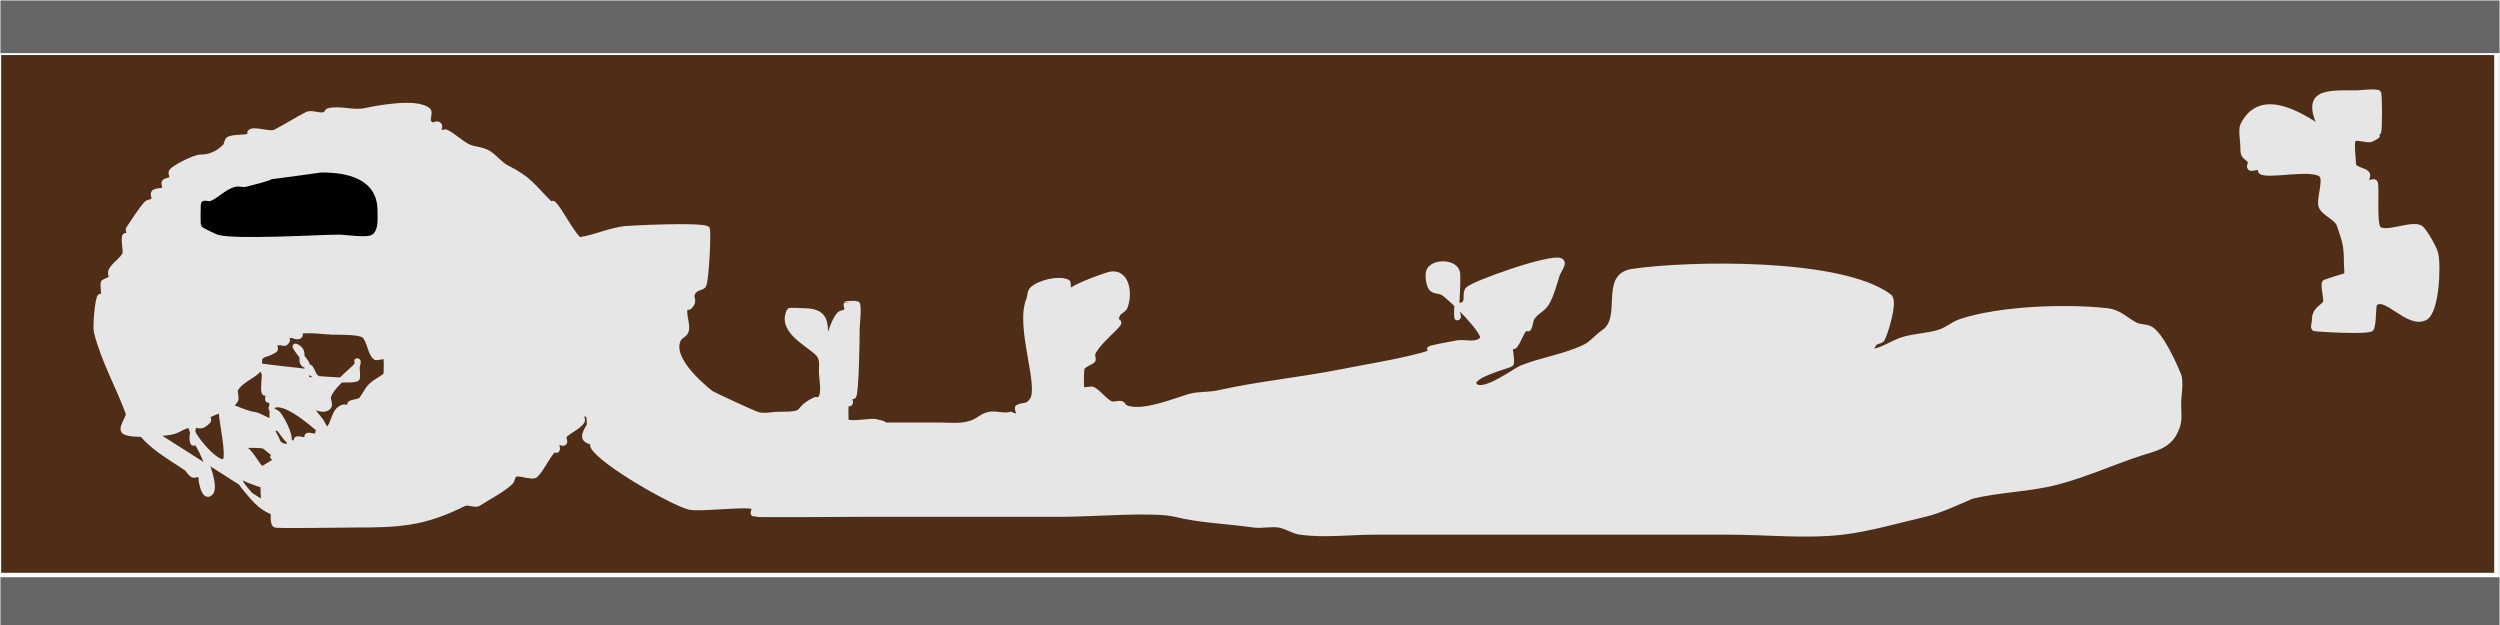
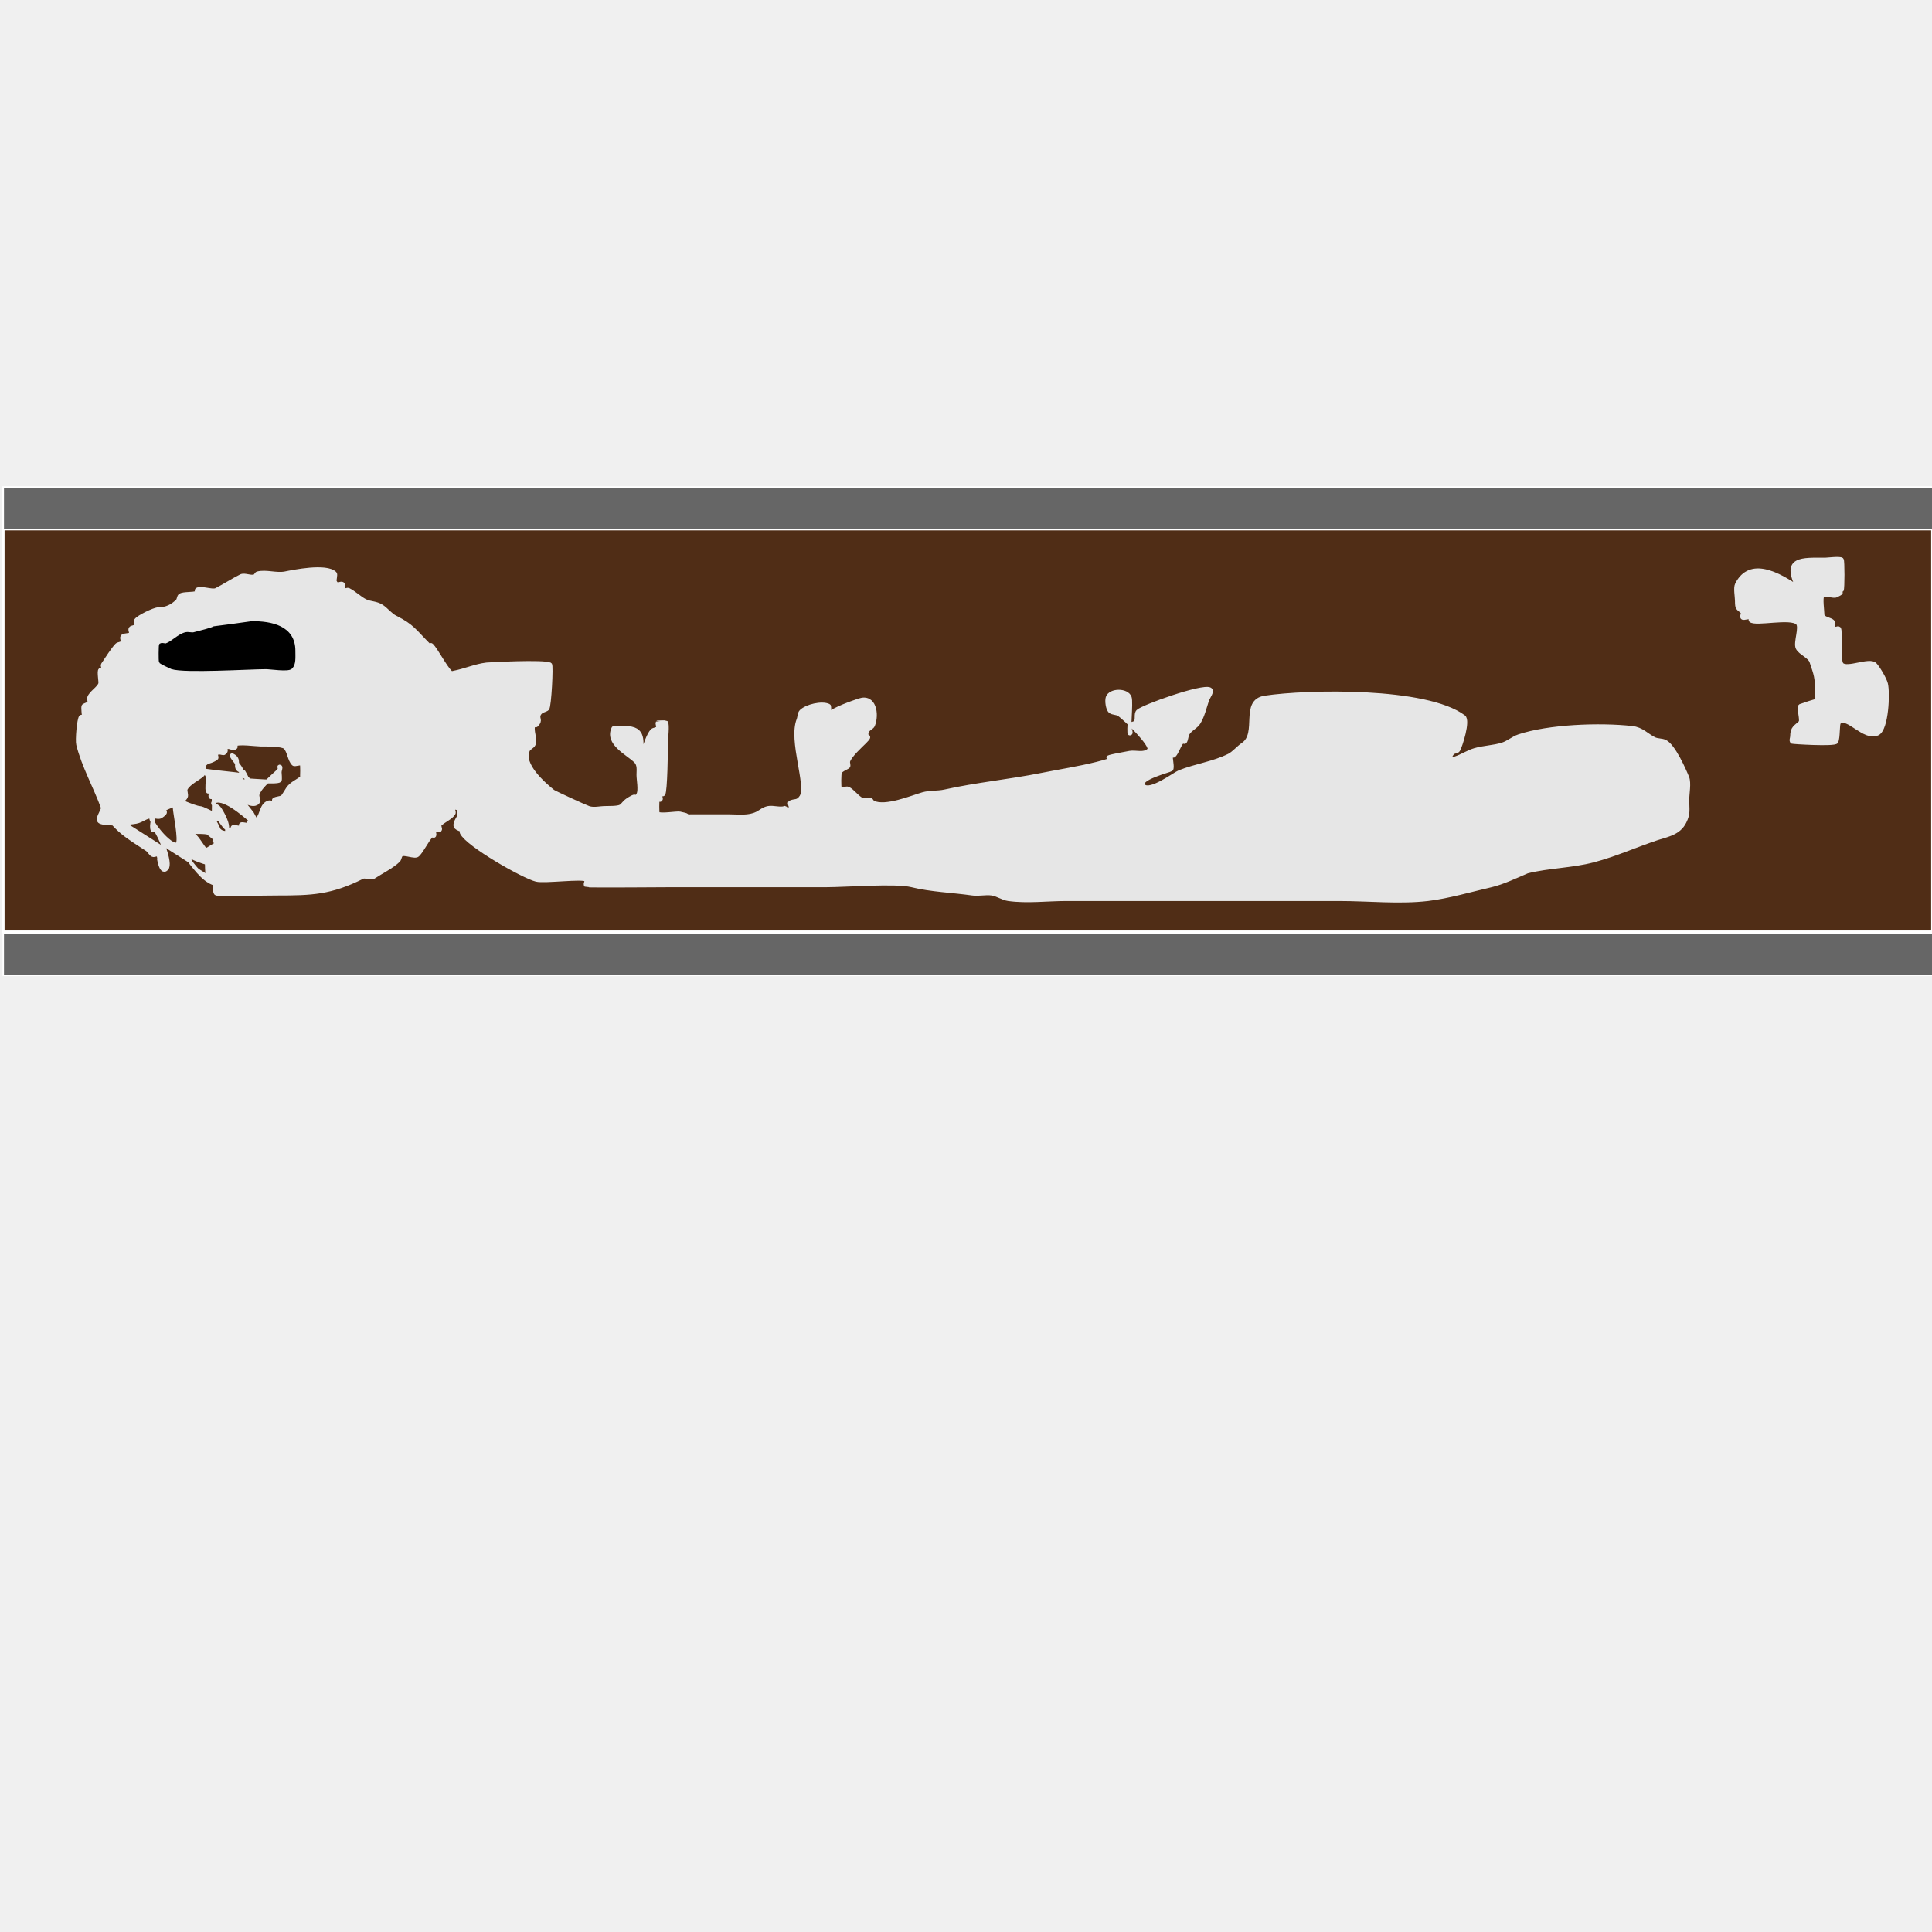
- <svg xmlns="http://www.w3.org/2000/svg" width="500" height="125" viewBox="0 0 132.292 33.073" version="1.1" id="svg56">
+ <svg xmlns="http://www.w3.org/2000/svg" width="500" height="500" viewBox="0 0 132.292 132.292" version="1.1" id="svg56">
  <defs id="defs50" />
  <g id="layer1">
-     <rect style="fill:#502d16;stroke:#ffffff;stroke-width:0.168" id="rect62" width="132.09" height="30.415" x="-0.021" y="-0.021" />
-     <rect style="fill:#666666;stroke:#ffffff;stroke-width:0.101" id="rect64" width="132.346" height="2.889" x="-0.027" y="-0.027" />
-     <rect style="fill:#666666;stroke:#ffffff;stroke-width:0.101" id="rect64-4" width="132.346" height="2.889" x="-0.027" y="30.495" />
-     <path style="fill:#e6e6e6;stroke:#e6e6e6;stroke-width:0.265px;stroke-linecap:butt;stroke-linejoin:miter;stroke-opacity:1" d="M 6.804,21.923 C 6.275,20.461 5.478,19.078 5.103,17.576 c -0.074,-0.295 0.047,-1.748 0.189,-1.89 0.045,-0.045 0.161,0.056 0.189,0 0.035,-0.069 -0.08,-0.676 0,-0.756 0.041,-0.041 0.36,-0.152 0.378,-0.189 0.056,-0.113 -0.04,-0.258 0,-0.378 0.112,-0.336 0.65,-0.628 0.756,-0.945 0.041,-0.123 -0.106,-0.839 0,-0.945 0.045,-0.045 0.144,0.045 0.189,0 0.089,-0.089 -0.07,-0.273 0,-0.378 0.224,-0.336 0.711,-1.089 0.945,-1.323 0.1,-0.1 0.3,-0.072 0.378,-0.189 0.07,-0.105 -0.056,-0.265 0,-0.378 0.073,-0.145 0.462,-0.084 0.567,-0.189 0.089,-0.089 -0.07,-0.273 0,-0.378 0.078,-0.117 0.3,-0.072 0.378,-0.189 0.07,-0.105 -0.07,-0.273 0,-0.378 C 9.22,8.849 10.315,8.315 10.583,8.315 c 0.545,0 0.961,-0.205 1.323,-0.567 0.1,-0.1 0.072,-0.3 0.189,-0.378 0.225,-0.15 0.886,-0.065 1.134,-0.189 0.056,-0.028 -0.045,-0.144 0,-0.189 0.212,-0.212 1.044,0.139 1.323,0 0.55,-0.275 1.131,-0.66 1.701,-0.945 0.252,-0.126 0.693,0.126 0.945,0 0.08,-0.04 0.103,-0.167 0.189,-0.189 0.595,-0.149 1.288,0.12 1.89,0 0.525,-0.105 2.818,-0.584 3.402,0 0.087,0.087 -0.057,0.453 0,0.567 0.199,0.397 0.374,-0.004 0.567,0.189 0.089,0.089 -0.089,0.289 0,0.378 0.089,0.089 0.265,-0.056 0.378,0 0.377,0.188 0.757,0.567 1.134,0.756 0.35,0.175 0.753,0.124 1.134,0.378 0.327,0.218 0.59,0.578 0.945,0.756 1.169,0.585 1.321,0.943 2.268,1.89 0.045,0.045 0.144,-0.045 0.189,0 0.334,0.334 0.894,1.461 1.323,1.89 0.045,0.045 0.126,0 0.189,0 0.126,0.126 0.298,0.219 0.378,0.378 0.038,0.076 0.334,1.068 0.378,1.134 0.099,0.148 0.279,0.23 0.378,0.378 0.07,0.105 -0.089,0.289 0,0.378 0.045,0.045 0.169,-0.06 0.189,0 0.088,0.263 -0.135,0.864 0,1.134 0.296,0.592 0.189,1.37 0.189,2.079 0,0.219 0.184,1.706 0,1.89 -0.045,0.045 -0.154,-0.052 -0.189,0 -0.446,0.669 -0.12,0.618 -0.378,1.134 -0.393,0.787 0.013,-0.202 -0.378,0.189 -0.045,0.045 0,0.126 0,0.189 -0.063,0.126 -0.072,0.3 -0.189,0.378 -0.105,0.07 -0.289,-0.089 -0.378,0 -0.089,0.089 0.07,0.273 0,0.378 -0.207,0.311 -0.658,0.469 -0.945,0.756 -0.089,0.089 0.089,0.289 0,0.378 -0.089,0.089 -0.322,-0.113 -0.378,0 -0.056,0.113 0.056,0.265 0,0.378 -0.028,0.056 -0.144,-0.045 -0.189,0 -0.344,0.344 -0.596,0.974 -0.945,1.323 -0.189,0.189 -0.945,-0.189 -1.134,0 -0.1,0.1 -0.089,0.278 -0.189,0.378 -0.402,0.402 -1.227,0.818 -1.701,1.134 -0.176,0.117 -0.565,-0.095 -0.756,0 -2.177,1.088 -3.469,1.134 -5.859,1.134 -0.538,0 -4.096,0.062 -4.158,0 -0.189,-0.189 0,-0.756 -0.189,-0.945 -0.391,-0.391 0.015,0.598 -0.378,-0.189 -0.079,-0.158 -0.108,-1.782 0,-1.89 0.095,-0.095 0.443,-0.254 0.567,-0.378 0.391,-0.391 -0.598,0.015 0.189,-0.378 0.358,-0.179 -0.045,-0.144 0.189,-0.378 0.089,-0.089 0.289,0.089 0.378,0 0.045,-0.045 -0.045,-0.144 0,-0.189 0.089,-0.089 0.289,0.089 0.378,0 0.045,-0.045 -0.045,-0.144 0,-0.189 0.094,-0.094 0.472,0.094 0.567,0 0.045,-0.045 -0.045,-0.144 0,-0.189 0.094,-0.094 0.472,0.094 0.567,0 0.045,-0.045 -0.045,-0.144 0,-0.189 0.063,-0.063 0.504,-0.126 0.567,-0.189 0.307,-0.307 0.256,-0.967 0.756,-1.134 0.12,-0.04 0.265,0.056 0.378,0 0.056,-0.028 -0.052,-0.154 0,-0.189 0.166,-0.111 0.401,-0.078 0.567,-0.189 0.062,-0.041 0.316,-0.474 0.378,-0.567 0.248,-0.371 0.712,-0.523 0.945,-0.756 0.038,-0.038 0.038,-0.907 0,-0.945 -0.094,-0.094 -0.472,0.094 -0.567,0 -0.283,-0.283 -0.283,-0.85 -0.567,-1.134 -0.2,-0.2 -1.333,-0.189 -1.701,-0.189 -0.271,0 -1.529,-0.172 -1.701,0 -0.045,0.045 0.056,0.161 0,0.189 -0.149,0.169 -0.398,-0.085 -0.567,0 -0.787,0.393 0.202,-0.013 -0.189,0.378 -0.089,0.089 -0.265,-0.056 -0.378,0 -0.399,-0.049 -0.072,0.3 -0.189,0.378 -0.409,0.273 -0.554,0.176 -0.756,0.378 -0.14,0.14 0.046,0.521 -0.189,0.756 -0.23,0.23 -0.932,0.541 -1.134,0.945 -0.076,0.151 0.076,0.416 0,0.567 -0.2,0.399 -0.983,0.586 -1.323,0.756 -0.581,0.29 0.313,0.107 -0.378,0.567 -0.157,0.105 -0.378,0 -0.567,0 -0.498,0 -0.68,0.287 -1.134,0.378 -0.428,0.086 -2.025,0.216 -2.457,0 -0.287,-0.144 0.111,-0.633 0.189,-0.945 z" id="path29" />
-     <path style="fill:#e6e6e6;stroke:#e6e6e6;stroke-width:0.265px;stroke-linecap:butt;stroke-linejoin:miter;stroke-opacity:1" d="m 6.804,21.923 c 0.745,1.48 1.807,2.024 3.024,2.835 0.148,0.099 0.219,0.298 0.378,0.378 0.113,0.056 0.289,-0.089 0.378,0 0.027,0.027 0.154,1.358 0.567,0.945 0.363,-0.363 -0.484,-2.374 -0.756,-2.646 -0.045,-0.045 -0.161,0.056 -0.189,0 -0.156,-0.312 0.139,-0.945 0,-0.945 -0.547,0 1.295,2.296 1.701,1.89 0.224,-0.224 -0.189,-2.177 -0.189,-2.457 0,-0.087 -0.189,-1.241 -0.189,-0.756 0,0.072 1.606,0.756 1.89,0.756 0.225,0 0.906,0.417 0.945,0.378 0.052,-0.052 0.03,-1.045 0,-1.134 -0.02,-0.06 -0.161,0.056 -0.189,0 -0.056,-0.113 0.056,-0.265 0,-0.378 -0.028,-0.056 -0.161,0.056 -0.189,0 -0.086,-0.171 0,-0.728 0,-0.945 0,-0.301 -0.567,-0.67 -0.567,-0.567 0,0.094 2.762,0.354 2.835,0.378 0.215,0.072 0.406,0.217 0.567,0.378 0.028,0.028 -0.022,0.567 0,0.567 0.248,0 -0.375,-1.131 -0.378,-1.134 -0.1,-0.1 -0.278,-0.089 -0.378,-0.189 -0.239,-0.239 0.15,-0.681 -0.378,-0.945 -0.322,-0.161 0.519,0.755 0.567,0.945 0.006,0.024 -0.056,0.699 0,0.756 0.134,0.134 0.378,0 0.567,0 0.115,0 1.907,0.172 2.079,0 0.05,-0.05 0,-0.489 0,-0.567 0,-0.126 0.126,-0.378 0,-0.378 -0.063,0 0.035,0.137 0,0.189 -0.099,0.148 -0.252,0.252 -0.378,0.378 -0.373,0.373 -0.968,0.826 -1.134,1.323 -0.06,0.179 0.134,0.433 0,0.567 -0.446,0.446 -1.512,-0.592 -1.512,-0.378 0,0.063 0.144,-0.045 0.189,0 0.348,0.348 0.638,0.75 0.945,1.134 0.023,0.029 0.637,1.253 0.756,1.134 0.093,-0.093 -0.932,-0.746 -0.945,-0.756 -0.273,-0.219 -1.902,-1.688 -2.457,-1.134 -0.126,0.126 0.271,0.235 0.378,0.378 0.204,0.272 0.567,0.952 0.567,1.323 0,0.273 -0.418,-0.418 -0.567,-0.567 -0.067,-0.067 -1.088,0.143 -0.756,-0.189 0.255,-0.255 0.734,0.916 0.756,0.945 0.161,0.214 1.527,0.74 0.945,1.323 -0.19,0.19 -1.479,-0.986 -1.701,-1.134 -0.121,-0.081 -1.253,-0.07 -1.323,0 -0.271,0.271 0.349,0.174 0.378,0.189 0.199,0.099 0.64,0.887 0.756,0.945 0.113,0.056 0.265,-0.056 0.378,0 0.947,0.473 -0.143,0.212 0.567,0.567 0.131,0.066 1.289,0.378 0.189,0.378 -0.287,0 -0.67,0.069 -0.945,0 -0.34,-0.085 -1.11,-0.354 -1.323,-0.567 -0.045,-0.045 0.063,-0.189 0,-0.189 -0.042,0 -0.015,0.501 0.189,0.756 0.671,0.838 1.22,1.512 2.268,1.512" id="path31" />
-     <path style="fill:#000000;stroke:#000000;stroke-width:0.265px;stroke-linecap:butt;stroke-linejoin:miter;stroke-opacity:1" d="m 17.009,9.26 c -4.511,0.644 -1.063,0.029 -3.969,0.756 -0.178,0.044 -0.389,-0.044 -0.567,0 -0.482,0.121 -0.895,0.613 -1.323,0.756 -0.12,0.04 -0.265,-0.056 -0.378,0 -0.025,0.012 -0.042,1.092 0,1.134 0.044,0.044 0.693,0.357 0.756,0.378 0.85,0.283 5.315,0 6.426,0 0.317,0 1.513,0.188 1.701,0 0.235,-0.235 0.189,-0.652 0.189,-1.134 0,-1.6 -1.529,-1.89 -2.835,-1.89 z" id="path33" />
-     <path style="fill:#e6e6e6;stroke:#e6e6e6;stroke-width:0.265px;stroke-linecap:butt;stroke-linejoin:miter;stroke-opacity:1" d="m 30.805,12.662 c 0.765,-0.14 1.494,-0.476 2.268,-0.567 0.16,-0.019 3.908,-0.219 4.347,0 0.1,0.05 -0.045,2.88 -0.189,3.024 -0.124,0.124 -0.437,0.118 -0.567,0.378 -0.161,0.322 0.183,0.384 -0.189,0.756 -0.045,0.045 -0.161,-0.056 -0.189,0 -0.176,0.353 0.176,0.97 0,1.323 -0.08,0.159 -0.298,0.219 -0.378,0.378 -0.49,0.979 1.111,2.363 1.701,2.835 0.107,0.085 2.199,1.048 2.457,1.134 0.359,0.12 0.756,0 1.134,0 1.641,0 0.768,-0.195 1.89,-0.756 0.261,-0.13 0.169,0.229 0.378,-0.189 0.143,-0.286 0,-0.999 0,-1.323 0,-0.321 0.071,-0.685 -0.189,-0.945 -0.535,-0.535 -2.037,-1.218 -1.512,-2.268 0.024,-0.047 0.679,0 0.756,0 1.435,0 1.134,0.906 1.134,2.079 0,0.199 0.15,-0.372 0.189,-0.567 0.062,-0.311 0.322,-1.077 0.567,-1.323 0.1,-0.1 0.3,-0.072 0.378,-0.189 0.07,-0.105 -0.056,-0.265 0,-0.378 0.005,-0.01 0.55,-0.017 0.567,0 0.119,0.119 0,1.162 0,1.323 0,0.492 -0.035,3.437 -0.189,3.591 -0.045,0.045 -0.144,-0.045 -0.189,0 -0.089,0.089 0.089,0.289 0,0.378 -0.045,0.045 -0.144,-0.045 -0.189,0 -0.038,0.038 -0.038,0.907 0,0.945 0.164,0.164 1.299,-0.043 1.512,0 1.227,0.245 -0.421,0.189 0.756,0.189 0.882,0 1.764,0 2.646,0 0.634,0 1.302,0.105 1.89,-0.189 0.263,-0.132 0.418,-0.31 0.756,-0.378 0.329,-0.066 0.809,0.108 1.134,0 0.791,0.342 0.219,-0.298 0.378,-0.378 0.306,-0.153 0.499,0.008 0.756,-0.378 0.503,-0.755 -0.765,-3.852 -0.189,-5.292 0.074,-0.185 0.048,-0.426 0.189,-0.567 0.348,-0.348 1.407,-0.62 1.89,-0.378 0.086,0.043 -0.062,3.024 0,3.024 0.094,0 -0.097,-2.36 0,-2.457 0.351,-0.351 1.604,-0.787 2.079,-0.945 1.042,-0.347 1.243,0.956 0.945,1.701 -0.066,0.165 -0.298,0.219 -0.378,0.378 -0.299,0.599 0.391,0.176 -0.189,0.756 -0.264,0.264 -1.003,0.93 -1.134,1.323 -0.04,0.12 0.056,0.265 0,0.378 -0.012,0.023 -0.488,0.22 -0.567,0.378 -0.047,0.094 -0.064,1.07 0,1.134 0.087,0.087 0.453,-0.057 0.567,0 0.311,0.156 0.647,0.637 0.945,0.756 0.175,0.07 0.384,-0.046 0.567,0 0.086,0.022 0.109,0.149 0.189,0.189 0.837,0.419 2.693,-0.365 3.402,-0.567 0.488,-0.14 1.016,-0.079 1.512,-0.189 2.212,-0.492 4.4,-0.691 6.615,-1.134 1.216,-0.243 2.579,-0.456 3.78,-0.756 2.528,-0.632 -0.945,-0.172 2.268,-0.756 0.399,-0.072 0.975,0.159 1.323,-0.189 0.287,-0.287 -1.68,-2.217 -2.079,-2.457 -0.171,-0.102 -0.408,-0.069 -0.567,-0.189 -0.194,-0.146 -0.261,-0.73 -0.189,-0.945 0.178,-0.533 1.332,-0.539 1.512,0 0.116,0.347 -0.114,2.457 0,2.457 0.189,0 -0.105,-0.41 0,-0.567 0.078,-0.117 0.278,-0.089 0.378,-0.189 0.184,-0.184 0.005,-0.572 0.189,-0.756 0.322,-0.322 4.388,-1.775 4.914,-1.512 0.232,0.116 -0.107,0.51 -0.189,0.756 -0.169,0.507 -0.289,1.049 -0.567,1.512 -0.183,0.306 -0.573,0.45 -0.756,0.756 -0.102,0.171 -0.078,0.401 -0.189,0.567 -0.035,0.052 -0.144,-0.045 -0.189,0 -0.23,0.23 -0.337,0.715 -0.567,0.945 -0.045,0.045 -0.161,-0.056 -0.189,0 -0.074,0.149 0.126,0.819 0,0.945 -0.071,0.071 -2.38,0.643 -1.89,1.134 0.456,0.456 2.125,-0.812 2.457,-0.945 1.116,-0.447 2.319,-0.592 3.402,-1.134 0.316,-0.158 0.635,-0.549 0.945,-0.756 1.14,-0.76 -0.107,-2.97 1.512,-3.213 2.912,-0.437 11.039,-0.603 13.607,1.323 0.34,0.255 -0.222,2.008 -0.378,2.268 -0.072,0.121 -0.278,0.089 -0.378,0.189 -0.161,0.161 -0.201,0.425 -0.378,0.567 -0.265,0.212 -0.654,0.203 -0.945,0.378 -0.27,0.162 -0.474,0.426 -0.756,0.567 -0.056,0.028 -0.189,-0.063 -0.189,0 0,0.063 0.144,0.045 0.189,0 0.545,-0.545 -0.339,-0.358 0.756,-0.756 0.488,-0.178 1.019,-0.214 1.512,-0.378 0.455,-0.152 0.863,-0.432 1.323,-0.567 0.616,-0.181 1.277,-0.186 1.89,-0.378 0.403,-0.126 0.733,-0.433 1.134,-0.567 2.038,-0.679 5.516,-0.815 7.749,-0.567 0.666,0.074 0.994,0.497 1.512,0.756 0.232,0.116 0.524,0.073 0.756,0.189 0.57,0.285 1.3,1.927 1.512,2.457 0.146,0.364 0,1.123 0,1.512 0,0.688 0.1,0.935 -0.189,1.512 -0.395,0.791 -1.174,0.895 -1.89,1.134 -1.44,0.48 -2.86,1.121 -4.347,1.512 -1.49,0.392 -3.061,0.387 -4.536,0.756 -0.697,0.299 -1.692,0.768 -2.457,0.945 -1.371,0.316 -2.957,0.781 -4.347,0.945 -1.946,0.229 -4.084,0 -6.048,0 -3.528,0 -7.056,0 -10.583,0 -2.709,0 -5.418,0 -8.126,0 -1.281,0 -2.704,0.181 -3.969,0 -0.394,-0.056 -0.74,-0.322 -1.134,-0.378 -0.432,-0.062 -0.891,0.062 -1.323,0 -1.362,-0.195 -2.857,-0.242 -4.158,-0.567 -1.086,-0.272 -4.549,0 -5.859,0 -3.528,0 -7.056,0 -10.583,0 -0.238,0 -5.816,0.043 -5.859,0 -0.089,-0.089 0.089,-0.289 0,-0.378 -0.212,-0.212 -2.848,0.138 -3.402,0 -0.913,-0.228 -4.688,-2.383 -5.103,-3.213 -0.028,-0.056 0,-0.126 0,-0.189 -0.126,-0.063 -0.278,-0.089 -0.378,-0.189 -0.203,-0.203 0.149,-0.637 0.189,-0.756 0.013,-0.038 -0.063,-0.693 0,-0.756 0.045,-0.045 0.144,0.045 0.189,0 0.089,-0.089 -0.089,-0.289 0,-0.378 0.107,-0.107 0.424,0.189 0,0.189" id="path37" />
-     <path style="fill:#e6e6e6;stroke:#e6e6e6;stroke-width:0.265px;stroke-linecap:butt;stroke-linejoin:miter;stroke-opacity:1" d="m 122.842,6.804 c -1.251,-0.84 -3.246,-2.013 -4.158,-0.189 -0.12,0.24 0,0.842 0,1.134 0,0.563 0.073,0.451 0.378,0.756 0.089,0.089 -0.089,0.289 0,0.378 0.095,0.094 0.472,-0.094 0.567,0 0.045,0.045 -0.044,0.144 0,0.189 0.308,0.308 2.736,-0.288 3.213,0.189 0.273,0.273 -0.179,1.342 0,1.701 0.179,0.358 0.82,0.569 0.945,0.945 0.299,0.896 0.378,1.042 0.378,2.079 0,0.078 0.05,0.517 0,0.567 -0.003,0.003 -1.101,0.361 -1.134,0.378 -0.162,0.081 0.138,0.996 0,1.134 -0.316,0.316 -0.567,0.361 -0.567,0.945 0,0.126 -0.089,0.289 0,0.378 0.027,0.027 2.919,0.209 3.024,0 0.149,-0.297 0.076,-1.21 0.189,-1.323 0.547,-0.547 1.748,1.205 2.646,0.756 0.627,-0.314 0.721,-2.784 0.567,-3.402 -0.086,-0.345 -0.55,-1.117 -0.756,-1.323 -0.378,-0.378 -1.89,0.378 -2.268,0 -0.267,-0.267 -0.054,-2.322 -0.189,-2.457 -0.089,-0.089 -0.289,0.089 -0.378,0 -0.193,-0.193 0.208,-0.368 -0.189,-0.567 -0.147,-0.074 -0.567,-0.16 -0.567,-0.378 0,-0.21 -0.134,-1.189 0,-1.323 0.151,-0.151 0.747,0.099 0.945,0 0.787,-0.393 -0.202,0.013 0.189,-0.378 0.045,-0.045 0.144,0.045 0.189,0 0.067,-0.067 0.067,-2.012 0,-2.079 -0.114,-0.114 -0.996,0 -1.134,0 -1.594,0 -2.898,-0.126 -1.89,1.89 z" id="path39" />
+     <rect style="fill:#502d16;stroke:#ffffff;stroke-width:0.168" id="rect62-2" width="132.09" height="30.415" x="0.228" y="33.383" />
+     <rect style="fill:#666666;stroke:#ffffff;stroke-width:0.101" id="rect64-0" width="132.346" height="2.889" x="0.222" y="33.377" />
+     <rect style="fill:#666666;stroke:#ffffff;stroke-width:0.101" id="rect64-4-7" width="132.346" height="2.889" x="0.222" y="63.899" />
+     <path style="fill:#e6e6e6;stroke:#e6e6e6;stroke-width:0.265px;stroke-linecap:butt;stroke-linejoin:miter;stroke-opacity:1" d="m 7.053,55.327 c -0.528,-1.462 -1.325,-2.845 -1.701,-4.347 -0.074,-0.295 0.047,-1.748 0.189,-1.89 0.045,-0.045 0.161,0.056 0.189,0 0.035,-0.069 -0.08,-0.676 0,-0.756 0.041,-0.041 0.36,-0.152 0.378,-0.189 0.056,-0.113 -0.04,-0.258 0,-0.378 0.112,-0.336 0.65,-0.628 0.756,-0.945 0.041,-0.123 -0.106,-0.839 0,-0.945 0.045,-0.045 0.144,0.045 0.189,0 0.089,-0.089 -0.07,-0.273 0,-0.378 0.224,-0.336 0.711,-1.089 0.945,-1.323 0.1,-0.1 0.3,-0.072 0.378,-0.189 0.07,-0.105 -0.056,-0.265 0,-0.378 0.073,-0.145 0.462,-0.084 0.567,-0.189 0.089,-0.089 -0.07,-0.273 0,-0.378 0.078,-0.117 0.3,-0.072 0.378,-0.189 0.07,-0.105 -0.07,-0.273 0,-0.378 0.149,-0.223 1.243,-0.756 1.512,-0.756 0.545,0 0.961,-0.205 1.323,-0.567 0.1,-0.1 0.072,-0.3 0.189,-0.378 0.225,-0.15 0.886,-0.065 1.134,-0.189 0.056,-0.028 -0.045,-0.144 0,-0.189 0.212,-0.212 1.044,0.139 1.323,0 0.55,-0.275 1.131,-0.66 1.701,-0.945 0.252,-0.126 0.693,0.126 0.945,0 0.08,-0.04 0.103,-0.167 0.189,-0.189 0.595,-0.149 1.288,0.12 1.89,0 0.525,-0.105 2.818,-0.584 3.402,0 0.087,0.087 -0.057,0.453 0,0.567 0.199,0.397 0.374,-0.004 0.567,0.189 0.089,0.089 -0.089,0.289 0,0.378 0.089,0.089 0.265,-0.056 0.378,0 0.377,0.188 0.757,0.567 1.134,0.756 0.35,0.175 0.753,0.124 1.134,0.378 0.327,0.218 0.59,0.578 0.945,0.756 1.169,0.585 1.321,0.943 2.268,1.89 0.045,0.045 0.144,-0.045 0.189,0 0.334,0.334 0.894,1.461 1.323,1.89 0.045,0.045 0.126,0 0.189,0 0.126,0.126 0.298,0.219 0.378,0.378 0.038,0.076 0.334,1.068 0.378,1.134 0.099,0.148 0.279,0.23 0.378,0.378 0.07,0.105 -0.089,0.289 0,0.378 0.045,0.045 0.169,-0.06 0.189,0 0.088,0.263 -0.135,0.864 0,1.134 0.296,0.592 0.189,1.37 0.189,2.079 0,0.219 0.184,1.706 0,1.89 -0.045,0.045 -0.154,-0.052 -0.189,0 -0.446,0.669 -0.12,0.618 -0.378,1.134 -0.393,0.787 0.013,-0.202 -0.378,0.189 -0.045,0.045 0,0.126 0,0.189 -0.063,0.126 -0.072,0.3 -0.189,0.378 -0.105,0.07 -0.289,-0.089 -0.378,0 -0.089,0.089 0.07,0.273 0,0.378 -0.207,0.311 -0.658,0.469 -0.945,0.756 -0.089,0.089 0.089,0.289 0,0.378 -0.089,0.089 -0.322,-0.113 -0.378,0 -0.056,0.113 0.056,0.265 0,0.378 -0.028,0.056 -0.144,-0.045 -0.189,0 -0.344,0.344 -0.596,0.974 -0.945,1.323 -0.189,0.189 -0.945,-0.189 -1.134,0 -0.1,0.1 -0.089,0.278 -0.189,0.378 -0.402,0.402 -1.227,0.818 -1.701,1.134 -0.176,0.117 -0.565,-0.095 -0.756,0 -2.177,1.088 -3.469,1.134 -5.859,1.134 -0.538,0 -4.096,0.062 -4.158,0 -0.189,-0.189 0,-0.756 -0.189,-0.945 -0.391,-0.391 0.015,0.598 -0.378,-0.189 -0.079,-0.158 -0.108,-1.782 0,-1.89 0.095,-0.095 0.443,-0.254 0.567,-0.378 0.391,-0.391 -0.598,0.015 0.189,-0.378 0.358,-0.179 -0.045,-0.144 0.189,-0.378 0.089,-0.089 0.289,0.089 0.378,0 0.045,-0.045 -0.045,-0.144 0,-0.189 0.089,-0.089 0.289,0.089 0.378,0 0.045,-0.045 -0.045,-0.144 0,-0.189 0.094,-0.094 0.472,0.094 0.567,0 0.045,-0.045 -0.045,-0.144 0,-0.189 0.094,-0.094 0.472,0.094 0.567,0 0.045,-0.045 -0.045,-0.144 0,-0.189 0.063,-0.063 0.504,-0.126 0.567,-0.189 0.307,-0.307 0.256,-0.967 0.756,-1.134 0.12,-0.04 0.265,0.056 0.378,0 0.056,-0.028 -0.052,-0.154 0,-0.189 0.166,-0.111 0.401,-0.078 0.567,-0.189 0.062,-0.041 0.316,-0.474 0.378,-0.567 0.248,-0.371 0.712,-0.523 0.945,-0.756 0.038,-0.038 0.038,-0.907 0,-0.945 -0.094,-0.094 -0.472,0.094 -0.567,0 -0.283,-0.283 -0.283,-0.85 -0.567,-1.134 -0.2,-0.2 -1.333,-0.189 -1.701,-0.189 -0.271,0 -1.529,-0.172 -1.701,0 -0.045,0.045 0.056,0.161 0,0.189 -0.149,0.169 -0.398,-0.085 -0.567,0 -0.787,0.393 0.202,-0.013 -0.189,0.378 -0.089,0.089 -0.265,-0.056 -0.378,0 -0.399,-0.049 -0.072,0.3 -0.189,0.378 -0.409,0.273 -0.554,0.176 -0.756,0.378 -0.14,0.14 0.046,0.521 -0.189,0.756 -0.23,0.23 -0.932,0.541 -1.134,0.945 -0.076,0.151 0.076,0.416 0,0.567 -0.2,0.399 -0.983,0.586 -1.323,0.756 -0.581,0.29 0.313,0.107 -0.378,0.567 -0.157,0.105 -0.378,0 -0.567,0 -0.498,0 -0.68,0.287 -1.134,0.378 -0.428,0.086 -2.025,0.216 -2.457,0 -0.287,-0.144 0.111,-0.633 0.189,-0.945 z" id="path29-9" />
+     <path style="fill:#e6e6e6;stroke:#e6e6e6;stroke-width:0.265px;stroke-linecap:butt;stroke-linejoin:miter;stroke-opacity:1" d="m 7.053,55.327 c 0.745,1.48 1.807,2.024 3.024,2.835 0.148,0.099 0.219,0.298 0.378,0.378 0.113,0.056 0.289,-0.089 0.378,0 0.027,0.027 0.154,1.358 0.567,0.945 0.363,-0.363 -0.484,-2.374 -0.756,-2.646 -0.045,-0.045 -0.161,0.056 -0.189,0 -0.156,-0.312 0.139,-0.945 0,-0.945 -0.547,0 1.295,2.296 1.701,1.89 0.224,-0.224 -0.189,-2.177 -0.189,-2.457 0,-0.087 -0.189,-1.241 -0.189,-0.756 0,0.072 1.606,0.756 1.89,0.756 0.225,0 0.906,0.417 0.945,0.378 0.052,-0.052 0.03,-1.045 0,-1.134 -0.02,-0.06 -0.161,0.056 -0.189,0 -0.056,-0.113 0.056,-0.265 0,-0.378 -0.028,-0.056 -0.161,0.056 -0.189,0 -0.086,-0.171 0,-0.728 0,-0.945 0,-0.301 -0.567,-0.67 -0.567,-0.567 0,0.094 2.762,0.354 2.835,0.378 0.215,0.072 0.406,0.217 0.567,0.378 0.028,0.028 -0.022,0.567 0,0.567 0.248,0 -0.375,-1.131 -0.378,-1.134 -0.1,-0.1 -0.278,-0.089 -0.378,-0.189 -0.239,-0.239 0.15,-0.681 -0.378,-0.945 -0.322,-0.161 0.519,0.755 0.567,0.945 0.006,0.024 -0.056,0.699 0,0.756 0.134,0.134 0.378,0 0.567,0 0.115,0 1.907,0.172 2.079,0 0.05,-0.05 0,-0.489 0,-0.567 0,-0.126 0.126,-0.378 0,-0.378 -0.063,0 0.035,0.137 0,0.189 -0.099,0.148 -0.252,0.252 -0.378,0.378 -0.373,0.373 -0.968,0.826 -1.134,1.323 -0.06,0.179 0.134,0.433 0,0.567 -0.446,0.446 -1.512,-0.592 -1.512,-0.378 0,0.063 0.144,-0.045 0.189,0 0.348,0.348 0.638,0.75 0.945,1.134 0.023,0.029 0.637,1.253 0.756,1.134 0.093,-0.093 -0.932,-0.746 -0.945,-0.756 -0.273,-0.219 -1.902,-1.688 -2.457,-1.134 -0.126,0.126 0.271,0.235 0.378,0.378 0.204,0.272 0.567,0.952 0.567,1.323 0,0.273 -0.418,-0.418 -0.567,-0.567 -0.067,-0.067 -1.088,0.143 -0.756,-0.189 0.255,-0.255 0.734,0.916 0.756,0.945 0.161,0.214 1.527,0.74 0.945,1.323 -0.19,0.19 -1.479,-0.986 -1.701,-1.134 -0.121,-0.081 -1.253,-0.07 -1.323,0 -0.271,0.271 0.349,0.174 0.378,0.189 0.199,0.099 0.64,0.887 0.756,0.945 0.113,0.056 0.265,-0.056 0.378,0 0.947,0.473 -0.143,0.212 0.567,0.567 0.131,0.066 1.289,0.378 0.189,0.378 -0.287,0 -0.67,0.069 -0.945,0 -0.34,-0.085 -1.11,-0.354 -1.323,-0.567 -0.045,-0.045 0.063,-0.189 0,-0.189 -0.042,0 -0.015,0.501 0.189,0.756 0.671,0.838 1.22,1.512 2.268,1.512" id="path31-3" />
+     <path style="fill:#000000;stroke:#000000;stroke-width:0.265px;stroke-linecap:butt;stroke-linejoin:miter;stroke-opacity:1" d="m 17.258,42.665 c -4.511,0.644 -1.063,0.029 -3.969,0.756 -0.178,0.044 -0.389,-0.044 -0.567,0 -0.482,0.121 -0.895,0.613 -1.323,0.756 -0.12,0.04 -0.265,-0.056 -0.378,0 -0.025,0.012 -0.042,1.092 0,1.134 0.044,0.044 0.693,0.357 0.756,0.378 0.85,0.283 5.315,0 6.426,0 0.317,0 1.513,0.188 1.701,0 0.235,-0.235 0.189,-0.652 0.189,-1.134 0,-1.6 -1.529,-1.89 -2.835,-1.89 z" id="path33-9" />
+     <path style="fill:#e6e6e6;stroke:#e6e6e6;stroke-width:0.265px;stroke-linecap:butt;stroke-linejoin:miter;stroke-opacity:1" d="m 31.054,46.066 c 0.765,-0.14 1.494,-0.476 2.268,-0.567 0.16,-0.019 3.908,-0.219 4.347,0 0.1,0.05 -0.045,2.88 -0.189,3.024 -0.124,0.124 -0.437,0.118 -0.567,0.378 -0.161,0.322 0.183,0.384 -0.189,0.756 -0.045,0.045 -0.161,-0.056 -0.189,0 -0.176,0.353 0.176,0.97 0,1.323 -0.08,0.159 -0.298,0.219 -0.378,0.378 -0.49,0.979 1.111,2.363 1.701,2.835 0.107,0.085 2.199,1.048 2.457,1.134 0.359,0.12 0.756,0 1.134,0 1.641,0 0.768,-0.195 1.89,-0.756 0.261,-0.13 0.169,0.229 0.378,-0.189 0.143,-0.286 0,-0.999 0,-1.323 0,-0.321 0.071,-0.685 -0.189,-0.945 -0.535,-0.535 -2.037,-1.218 -1.512,-2.268 0.024,-0.047 0.679,0 0.756,0 1.435,0 1.134,0.906 1.134,2.079 0,0.199 0.15,-0.372 0.189,-0.567 0.062,-0.311 0.322,-1.077 0.567,-1.323 0.1,-0.1 0.3,-0.072 0.378,-0.189 0.07,-0.105 -0.056,-0.265 0,-0.378 0.005,-0.01 0.55,-0.017 0.567,0 0.119,0.119 0,1.162 0,1.323 0,0.492 -0.035,3.437 -0.189,3.591 -0.045,0.045 -0.144,-0.045 -0.189,0 -0.089,0.089 0.089,0.289 0,0.378 -0.045,0.045 -0.144,-0.045 -0.189,0 -0.038,0.038 -0.038,0.907 0,0.945 0.164,0.164 1.299,-0.043 1.512,0 1.227,0.245 -0.421,0.189 0.756,0.189 0.882,0 1.764,0 2.646,0 0.634,0 1.302,0.105 1.89,-0.189 0.263,-0.132 0.418,-0.31 0.756,-0.378 0.329,-0.066 0.809,0.108 1.134,0 0.791,0.342 0.219,-0.298 0.378,-0.378 0.306,-0.153 0.499,0.008 0.756,-0.378 0.503,-0.755 -0.765,-3.852 -0.189,-5.292 0.074,-0.185 0.048,-0.426 0.189,-0.567 0.348,-0.348 1.407,-0.62 1.89,-0.378 0.086,0.043 -0.062,3.024 0,3.024 0.094,0 -0.097,-2.36 0,-2.457 0.351,-0.351 1.604,-0.787 2.079,-0.945 1.042,-0.347 1.243,0.956 0.945,1.701 -0.066,0.165 -0.298,0.219 -0.378,0.378 -0.299,0.599 0.391,0.176 -0.189,0.756 -0.264,0.264 -1.003,0.93 -1.134,1.323 -0.04,0.12 0.056,0.265 0,0.378 -0.012,0.023 -0.488,0.22 -0.567,0.378 -0.047,0.094 -0.064,1.07 0,1.134 0.087,0.087 0.453,-0.057 0.567,0 0.311,0.156 0.647,0.637 0.945,0.756 0.175,0.07 0.384,-0.046 0.567,0 0.086,0.022 0.109,0.149 0.189,0.189 0.837,0.419 2.693,-0.365 3.402,-0.567 0.488,-0.14 1.016,-0.079 1.512,-0.189 2.212,-0.492 4.4,-0.691 6.615,-1.134 1.216,-0.243 2.579,-0.456 3.78,-0.756 2.528,-0.632 -0.945,-0.172 2.268,-0.756 0.399,-0.072 0.975,0.159 1.323,-0.189 0.287,-0.287 -1.68,-2.217 -2.079,-2.457 -0.171,-0.102 -0.408,-0.069 -0.567,-0.189 -0.194,-0.146 -0.261,-0.73 -0.189,-0.945 0.178,-0.533 1.332,-0.539 1.512,0 0.116,0.347 -0.114,2.457 0,2.457 0.189,0 -0.105,-0.41 0,-0.567 0.078,-0.117 0.278,-0.089 0.378,-0.189 0.184,-0.184 0.005,-0.572 0.189,-0.756 0.322,-0.322 4.388,-1.775 4.914,-1.512 0.232,0.116 -0.107,0.51 -0.189,0.756 -0.169,0.507 -0.289,1.049 -0.567,1.512 -0.183,0.306 -0.573,0.45 -0.756,0.756 -0.102,0.171 -0.078,0.401 -0.189,0.567 -0.035,0.052 -0.144,-0.045 -0.189,0 -0.23,0.23 -0.337,0.715 -0.567,0.945 -0.045,0.045 -0.161,-0.056 -0.189,0 -0.074,0.149 0.126,0.819 0,0.945 -0.071,0.071 -2.38,0.643 -1.89,1.134 0.456,0.456 2.125,-0.812 2.457,-0.945 1.116,-0.447 2.319,-0.592 3.402,-1.134 0.316,-0.158 0.635,-0.549 0.945,-0.756 1.14,-0.76 -0.107,-2.97 1.512,-3.213 2.912,-0.437 11.039,-0.603 13.607,1.323 0.34,0.255 -0.222,2.008 -0.378,2.268 -0.072,0.121 -0.278,0.089 -0.378,0.189 -0.161,0.161 -0.201,0.425 -0.378,0.567 -0.265,0.212 -0.654,0.203 -0.945,0.378 -0.27,0.162 -0.474,0.426 -0.756,0.567 -0.056,0.028 -0.189,-0.063 -0.189,0 0,0.063 0.144,0.045 0.189,0 0.545,-0.545 -0.339,-0.358 0.756,-0.756 0.488,-0.178 1.019,-0.214 1.512,-0.378 0.455,-0.152 0.863,-0.432 1.323,-0.567 0.616,-0.181 1.277,-0.186 1.89,-0.378 0.403,-0.126 0.733,-0.433 1.134,-0.567 2.038,-0.679 5.516,-0.815 7.749,-0.567 0.666,0.074 0.994,0.497 1.512,0.756 0.232,0.116 0.524,0.073 0.756,0.189 0.57,0.285 1.3,1.927 1.512,2.457 0.146,0.364 0,1.123 0,1.512 0,0.688 0.1,0.935 -0.189,1.512 -0.395,0.791 -1.174,0.895 -1.89,1.134 -1.44,0.48 -2.86,1.121 -4.347,1.512 -1.49,0.392 -3.061,0.387 -4.536,0.756 -0.697,0.299 -1.692,0.768 -2.457,0.945 -1.371,0.316 -2.957,0.781 -4.347,0.945 -1.946,0.229 -4.084,0 -6.048,0 -3.528,0 -7.056,0 -10.583,0 -2.709,0 -5.418,0 -8.126,0 -1.281,0 -2.704,0.181 -3.969,0 -0.394,-0.056 -0.74,-0.322 -1.134,-0.378 -0.432,-0.062 -0.891,0.062 -1.323,0 -1.362,-0.195 -2.857,-0.242 -4.158,-0.567 -1.086,-0.272 -4.549,0 -5.859,0 -3.528,0 -7.056,0 -10.583,0 -0.238,0 -5.816,0.043 -5.859,0 -0.089,-0.089 0.089,-0.289 0,-0.378 -0.212,-0.212 -2.848,0.138 -3.402,0 -0.913,-0.228 -4.688,-2.383 -5.103,-3.213 -0.028,-0.056 0,-0.126 0,-0.189 -0.126,-0.063 -0.278,-0.089 -0.378,-0.189 -0.203,-0.203 0.149,-0.637 0.189,-0.756 0.013,-0.038 -0.063,-0.693 0,-0.756 0.045,-0.045 0.144,0.045 0.189,0 0.089,-0.089 -0.089,-0.289 0,-0.378 0.107,-0.107 0.424,0.189 0,0.189" id="path37-0" />
+     <path style="fill:#e6e6e6;stroke:#e6e6e6;stroke-width:0.265px;stroke-linecap:butt;stroke-linejoin:miter;stroke-opacity:1" d="m 123.092,40.208 c -1.251,-0.84 -3.246,-2.013 -4.158,-0.189 -0.12,0.24 0,0.842 0,1.134 0,0.563 0.073,0.451 0.378,0.756 0.089,0.089 -0.089,0.289 0,0.378 0.095,0.094 0.472,-0.094 0.567,0 0.045,0.045 -0.044,0.144 0,0.189 0.308,0.308 2.736,-0.288 3.213,0.189 0.273,0.273 -0.179,1.342 0,1.701 0.179,0.358 0.82,0.569 0.945,0.945 0.299,0.896 0.378,1.042 0.378,2.079 0,0.078 0.05,0.517 0,0.567 -0.003,0.003 -1.101,0.361 -1.134,0.378 -0.162,0.081 0.138,0.996 0,1.134 -0.316,0.316 -0.567,0.361 -0.567,0.945 0,0.126 -0.089,0.289 0,0.378 0.027,0.027 2.919,0.209 3.024,0 0.149,-0.297 0.076,-1.21 0.189,-1.323 0.547,-0.547 1.748,1.205 2.646,0.756 0.627,-0.314 0.721,-2.784 0.567,-3.402 -0.086,-0.345 -0.55,-1.117 -0.756,-1.323 -0.378,-0.378 -1.89,0.378 -2.268,0 -0.267,-0.267 -0.054,-2.322 -0.189,-2.457 -0.089,-0.089 -0.289,0.089 -0.378,0 -0.193,-0.193 0.208,-0.368 -0.189,-0.567 -0.147,-0.074 -0.567,-0.16 -0.567,-0.378 0,-0.21 -0.134,-1.189 0,-1.323 0.151,-0.151 0.747,0.099 0.945,0 0.787,-0.393 -0.202,0.013 0.189,-0.378 0.045,-0.045 0.144,0.045 0.189,0 0.067,-0.067 0.067,-2.012 0,-2.079 -0.114,-0.114 -0.996,0 -1.134,0 -1.594,0 -2.898,-0.126 -1.89,1.89 z" id="path39-7" />
  </g>
</svg>
